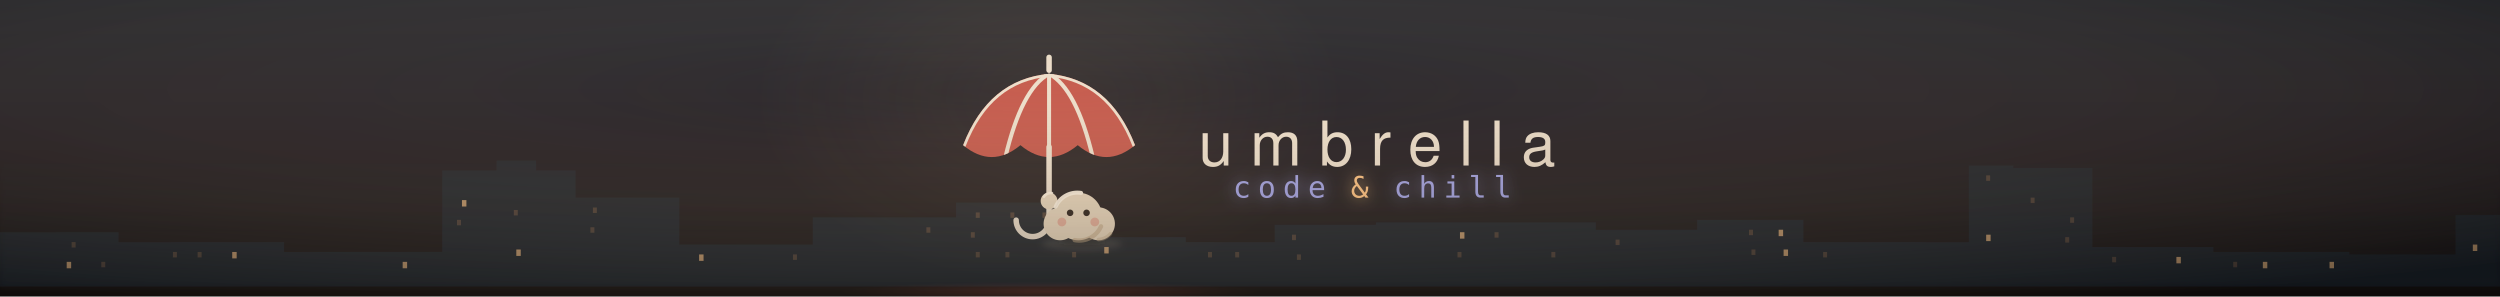
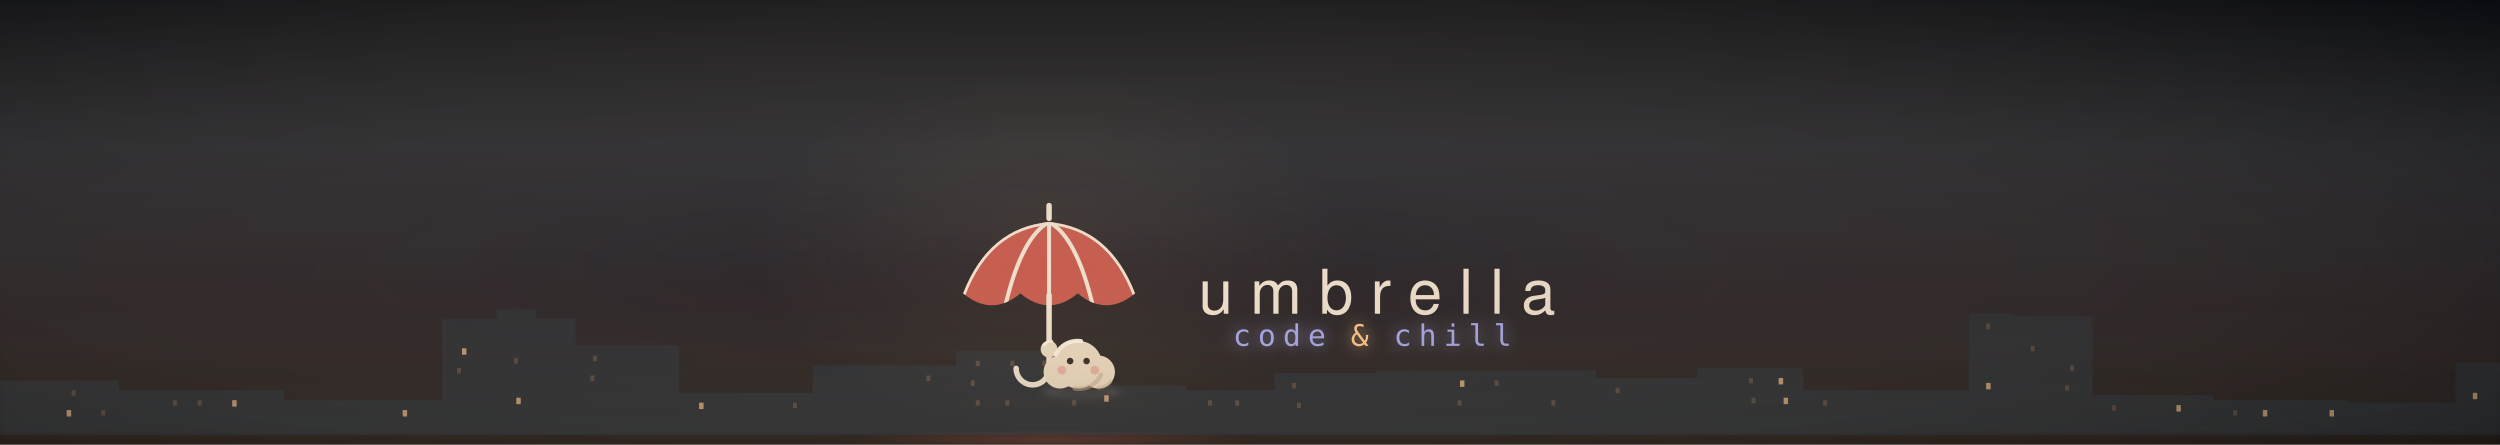
- <svg xmlns="http://www.w3.org/2000/svg" width="1012" height="120" viewBox="0 0 1012 120" role="img" aria-label="umbrella — code &amp; chill">
+ <svg xmlns="http://www.w3.org/2000/svg" width="1012" height="180" viewBox="0 -60 1012 180" role="img" aria-label="umbrella — code &amp; chill">
  <defs>
    <linearGradient id="bg" x1="0" y1="0" x2="0" y2="1">
-       <stop offset="0%" stop-color="#1b212b" />
-       <stop offset="46%" stop-color="#191720" />
+       <stop offset="0%" stop-color="#10141b" />
+       <stop offset="33%" stop-color="#1b212b" />
+       <stop offset="64%" stop-color="#191720" />
      <stop offset="100%" stop-color="#16110f" />
    </linearGradient>
    <linearGradient id="haze" x1="0" y1="0" x2="0" y2="1">
      <stop offset="0%" stop-color="#7896b4" stop-opacity="0" />
      <stop offset="100%" stop-color="#7896b4" stop-opacity="0.12" />
    </linearGradient>
    <linearGradient id="floorfade" x1="0" y1="0" x2="1" y2="0">
      <stop offset="0%" stop-color="#9dc4e0" stop-opacity="0" />
      <stop offset="28%" stop-color="#9dc4e0" stop-opacity="0.3" />
      <stop offset="72%" stop-color="#9dc4e0" stop-opacity="0.3" />
      <stop offset="100%" stop-color="#9dc4e0" stop-opacity="0" />
    </linearGradient>
    <linearGradient id="streak" x1="0" y1="0" x2="0" y2="1">
      <stop offset="0%" stop-color="#9dc4e0" stop-opacity="0" />
      <stop offset="100%" stop-color="#9dc4e0" stop-opacity="0.28" />
    </linearGradient>
    <radialGradient id="lamp">
      <stop offset="0%" stop-color="#ffc480" stop-opacity="0.09" />
      <stop offset="100%" stop-color="#ffc480" stop-opacity="0" />
    </radialGradient>
    <radialGradient id="puddle">
      <stop offset="0%" stop-color="#c2554a" stop-opacity="0.3" />
      <stop offset="100%" stop-color="#c2554a" stop-opacity="0" />
    </radialGradient>
-     <radialGradient id="vig" cx="42%" cy="30%" r="110%">
+     <radialGradient id="vig" cx="42%" cy="60%" r="110%">
      <stop offset="0%" stop-color="#ffd2a0" stop-opacity="0.07" />
      <stop offset="75%" stop-color="#000000" stop-opacity="0.4" />
      <stop offset="100%" stop-color="#000000" stop-opacity="0.4" />
    </radialGradient>
    <filter id="glow" x="-30%" y="-120%" width="160%" height="340%">
      <feGaussianBlur stdDeviation="3" />
    </filter>
    <filter id="soft" x="-20%" y="-80%" width="140%" height="260%">
      <feGaussianBlur stdDeviation="1.6" />
    </filter>
  </defs>
-   <rect width="1012" height="120" fill="url(#bg)" />
+   <rect y="-60" width="1012" height="180" fill="url(#bg)" />
  <path d="M-6 116 L-6 94 L48 94 L48 98 L115 98 L115 102 L179 102 L179 69 L201 69 L201 65 L217 65 L217 69 L233 69 L233 80 L275 80 L275 99 L329 99 L329 88 L387 88 L387 82 L441 82 L441 96 L480 96 L480 98 L516 98 L516 91 L557 91 L557 90 L621 90 L621 90 L646 90 L646 93 L687 93 L687 89 L730 89 L730 98 L797 98 L797 67 L815 67 L815 68 L830 68 L830 68 L847 68 L847 100 L896 100 L896 102 L951 102 L951 103 L994 103 L994 87 L1040 87 L1040 116 Z" fill="#1a2029" opacity="0.9" />
  <rect x="29" y="98" width="1.6" height="2.2" fill="#a9764d" opacity="0.34">
    <animate attributeName="opacity" values="0.34;0.34;0.10;0.34;0.34;0.14;0.34" keyTimes="0;0.42;0.45;0.48;0.71;0.73;1" dur="4.0s" begin="-0.0s" repeatCount="indefinite" />
  </rect>
  <rect x="27" y="106" width="1.8" height="2.6" fill="#ffc484" opacity="0.72">
    <animate attributeName="opacity" values="0.72;0.72;0.22;0.72;0.72;0.29;0.72" keyTimes="0;0.42;0.45;0.48;0.71;0.73;1" dur="5.7s" begin="-1.3s" repeatCount="indefinite" />
  </rect>
  <rect x="41" y="106" width="1.6" height="2.2" fill="#a9764d" opacity="0.34">
    <animate attributeName="opacity" values="0.34;0.34;0.10;0.34;0.34;0.14;0.34" keyTimes="0;0.42;0.45;0.48;0.71;0.73;1" dur="7.4s" begin="-2.6s" repeatCount="indefinite" />
  </rect>
  <rect x="70" y="102" width="1.6" height="2.2" fill="#a9764d" opacity="0.34">
    <animate attributeName="opacity" values="0.34;0.34;0.10;0.34;0.34;0.14;0.34" keyTimes="0;0.42;0.45;0.48;0.71;0.73;1" dur="9.1s" begin="-3.9s" repeatCount="indefinite" />
  </rect>
  <rect x="80" y="102" width="1.6" height="2.2" fill="#a9764d" opacity="0.34">
    <animate attributeName="opacity" values="0.34;0.34;0.10;0.34;0.34;0.14;0.34" keyTimes="0;0.42;0.45;0.48;0.71;0.73;1" dur="10.8s" begin="-1.2s" repeatCount="indefinite" />
  </rect>
  <rect x="94" y="102" width="1.8" height="2.6" fill="#ffc484" opacity="0.72">
    <animate attributeName="opacity" values="0.72;0.72;0.22;0.72;0.72;0.29;0.72" keyTimes="0;0.42;0.45;0.48;0.71;0.73;1" dur="5.5s" begin="-2.5s" repeatCount="indefinite" />
  </rect>
  <rect x="163" y="106" width="1.8" height="2.6" fill="#ffc484" opacity="0.72">
    <animate attributeName="opacity" values="0.72;0.72;0.22;0.72;0.72;0.29;0.72" keyTimes="0;0.42;0.45;0.48;0.71;0.73;1" dur="7.2s" begin="-3.8s" repeatCount="indefinite" />
  </rect>
  <rect x="187" y="81" width="1.8" height="2.6" fill="#ffc484" opacity="0.72">
    <animate attributeName="opacity" values="0.72;0.72;0.22;0.72;0.72;0.29;0.72" keyTimes="0;0.42;0.45;0.48;0.71;0.73;1" dur="8.9s" begin="-1.1s" repeatCount="indefinite" />
  </rect>
  <rect x="185" y="89" width="1.6" height="2.2" fill="#a9764d" opacity="0.34">
    <animate attributeName="opacity" values="0.34;0.34;0.10;0.34;0.34;0.14;0.34" keyTimes="0;0.42;0.45;0.48;0.71;0.73;1" dur="10.6s" begin="-2.4s" repeatCount="indefinite" />
  </rect>
  <rect x="208" y="85" width="1.6" height="2.2" fill="#a9764d" opacity="0.34">
    <animate attributeName="opacity" values="0.34;0.34;0.10;0.34;0.34;0.14;0.34" keyTimes="0;0.42;0.45;0.48;0.71;0.73;1" dur="5.3s" begin="-3.7s" repeatCount="indefinite" />
  </rect>
  <rect x="209" y="101" width="1.8" height="2.6" fill="#ffc484" opacity="0.72">
    <animate attributeName="opacity" values="0.72;0.72;0.22;0.72;0.72;0.29;0.72" keyTimes="0;0.42;0.45;0.48;0.71;0.73;1" dur="7.0s" begin="-1.0s" repeatCount="indefinite" />
  </rect>
  <rect x="240" y="84" width="1.6" height="2.2" fill="#a9764d" opacity="0.34">
    <animate attributeName="opacity" values="0.34;0.34;0.10;0.34;0.34;0.14;0.34" keyTimes="0;0.42;0.45;0.48;0.71;0.73;1" dur="8.7s" begin="-2.3s" repeatCount="indefinite" />
  </rect>
  <rect x="239" y="92" width="1.6" height="2.2" fill="#a9764d" opacity="0.34">
    <animate attributeName="opacity" values="0.34;0.34;0.10;0.34;0.34;0.14;0.34" keyTimes="0;0.42;0.45;0.48;0.71;0.73;1" dur="10.4s" begin="-3.6s" repeatCount="indefinite" />
  </rect>
  <rect x="283" y="103" width="1.8" height="2.6" fill="#ffc484" opacity="0.72">
    <animate attributeName="opacity" values="0.72;0.72;0.22;0.72;0.72;0.29;0.72" keyTimes="0;0.42;0.45;0.48;0.71;0.73;1" dur="5.1s" begin="-0.9s" repeatCount="indefinite" />
  </rect>
  <rect x="321" y="103" width="1.6" height="2.2" fill="#a9764d" opacity="0.34">
    <animate attributeName="opacity" values="0.34;0.34;0.10;0.34;0.34;0.14;0.34" keyTimes="0;0.42;0.45;0.48;0.71;0.73;1" dur="6.8s" begin="-2.2s" repeatCount="indefinite" />
  </rect>
  <rect x="375" y="92" width="1.6" height="2.2" fill="#a9764d" opacity="0.34">
    <animate attributeName="opacity" values="0.34;0.34;0.10;0.34;0.34;0.14;0.34" keyTimes="0;0.42;0.45;0.48;0.71;0.73;1" dur="8.5s" begin="-3.5s" repeatCount="indefinite" />
  </rect>
  <rect x="395" y="86" width="1.6" height="2.2" fill="#a9764d" opacity="0.34">
    <animate attributeName="opacity" values="0.34;0.34;0.10;0.34;0.34;0.14;0.34" keyTimes="0;0.42;0.45;0.48;0.71;0.73;1" dur="10.2s" begin="-0.8s" repeatCount="indefinite" />
  </rect>
  <rect x="393" y="94" width="1.6" height="2.2" fill="#a9764d" opacity="0.34">
    <animate attributeName="opacity" values="0.34;0.34;0.10;0.34;0.34;0.14;0.34" keyTimes="0;0.42;0.45;0.48;0.71;0.73;1" dur="4.9s" begin="-2.1s" repeatCount="indefinite" />
  </rect>
  <rect x="395" y="102" width="1.6" height="2.2" fill="#a9764d" opacity="0.34">
    <animate attributeName="opacity" values="0.34;0.34;0.10;0.34;0.34;0.14;0.34" keyTimes="0;0.42;0.45;0.48;0.71;0.73;1" dur="6.6s" begin="-3.4s" repeatCount="indefinite" />
  </rect>
  <rect x="409" y="86" width="1.6" height="2.2" fill="#a9764d" opacity="0.34">
    <animate attributeName="opacity" values="0.34;0.34;0.10;0.34;0.34;0.14;0.34" keyTimes="0;0.42;0.45;0.48;0.71;0.73;1" dur="8.3s" begin="-0.7s" repeatCount="indefinite" />
  </rect>
  <rect x="407" y="102" width="1.6" height="2.2" fill="#a9764d" opacity="0.34">
    <animate attributeName="opacity" values="0.34;0.34;0.10;0.34;0.34;0.14;0.34" keyTimes="0;0.42;0.45;0.48;0.71;0.73;1" dur="10.0s" begin="-2.0s" repeatCount="indefinite" />
  </rect>
  <rect x="422" y="86" width="1.6" height="2.2" fill="#a9764d" opacity="0.34">
    <animate attributeName="opacity" values="0.34;0.34;0.10;0.34;0.34;0.14;0.34" keyTimes="0;0.42;0.45;0.48;0.71;0.73;1" dur="4.7s" begin="-3.3s" repeatCount="indefinite" />
  </rect>
  <rect x="434" y="102" width="1.6" height="2.2" fill="#a9764d" opacity="0.34">
    <animate attributeName="opacity" values="0.34;0.34;0.10;0.34;0.34;0.14;0.34" keyTimes="0;0.42;0.45;0.48;0.71;0.73;1" dur="6.4s" begin="-0.6s" repeatCount="indefinite" />
  </rect>
  <rect x="447" y="100" width="1.8" height="2.6" fill="#ffc484" opacity="0.72">
    <animate attributeName="opacity" values="0.72;0.72;0.22;0.72;0.72;0.29;0.72" keyTimes="0;0.42;0.45;0.48;0.71;0.73;1" dur="8.1s" begin="-1.9s" repeatCount="indefinite" />
  </rect>
  <rect x="489" y="102" width="1.6" height="2.2" fill="#a9764d" opacity="0.34">
    <animate attributeName="opacity" values="0.34;0.34;0.10;0.34;0.34;0.14;0.34" keyTimes="0;0.42;0.45;0.48;0.71;0.73;1" dur="9.8s" begin="-3.2s" repeatCount="indefinite" />
  </rect>
  <rect x="500" y="102" width="1.6" height="2.2" fill="#a9764d" opacity="0.34">
    <animate attributeName="opacity" values="0.34;0.34;0.10;0.34;0.34;0.14;0.34" keyTimes="0;0.42;0.45;0.48;0.71;0.73;1" dur="4.5s" begin="-0.5s" repeatCount="indefinite" />
  </rect>
  <rect x="523" y="95" width="1.6" height="2.2" fill="#a9764d" opacity="0.34">
    <animate attributeName="opacity" values="0.34;0.34;0.10;0.34;0.34;0.14;0.34" keyTimes="0;0.42;0.45;0.48;0.71;0.73;1" dur="6.2s" begin="-1.8s" repeatCount="indefinite" />
  </rect>
  <rect x="525" y="103" width="1.6" height="2.2" fill="#a9764d" opacity="0.34">
    <animate attributeName="opacity" values="0.34;0.34;0.10;0.34;0.34;0.14;0.34" keyTimes="0;0.42;0.45;0.48;0.71;0.73;1" dur="7.9s" begin="-3.1s" repeatCount="indefinite" />
  </rect>
  <rect x="591" y="94" width="1.8" height="2.6" fill="#ffc484" opacity="0.72">
    <animate attributeName="opacity" values="0.72;0.72;0.22;0.72;0.72;0.29;0.72" keyTimes="0;0.42;0.45;0.48;0.71;0.73;1" dur="9.6s" begin="-0.4s" repeatCount="indefinite" />
  </rect>
  <rect x="590" y="102" width="1.6" height="2.2" fill="#a9764d" opacity="0.34">
    <animate attributeName="opacity" values="0.34;0.34;0.10;0.34;0.34;0.14;0.34" keyTimes="0;0.42;0.45;0.48;0.71;0.73;1" dur="4.3s" begin="-1.7s" repeatCount="indefinite" />
  </rect>
  <rect x="605" y="94" width="1.6" height="2.2" fill="#a9764d" opacity="0.34">
    <animate attributeName="opacity" values="0.34;0.34;0.10;0.34;0.34;0.14;0.34" keyTimes="0;0.42;0.45;0.48;0.71;0.73;1" dur="6.0s" begin="-3.0s" repeatCount="indefinite" />
  </rect>
  <rect x="628" y="102" width="1.6" height="2.2" fill="#a9764d" opacity="0.34">
    <animate attributeName="opacity" values="0.34;0.34;0.10;0.34;0.34;0.14;0.34" keyTimes="0;0.42;0.45;0.48;0.71;0.73;1" dur="7.7s" begin="-0.3s" repeatCount="indefinite" />
  </rect>
  <rect x="654" y="97" width="1.6" height="2.2" fill="#a9764d" opacity="0.34">
    <animate attributeName="opacity" values="0.34;0.34;0.10;0.34;0.34;0.14;0.34" keyTimes="0;0.42;0.45;0.48;0.71;0.73;1" dur="9.4s" begin="-1.6s" repeatCount="indefinite" />
  </rect>
  <rect x="708" y="93" width="1.6" height="2.2" fill="#a9764d" opacity="0.34">
    <animate attributeName="opacity" values="0.34;0.34;0.10;0.34;0.34;0.14;0.34" keyTimes="0;0.42;0.45;0.48;0.71;0.73;1" dur="4.1s" begin="-2.9s" repeatCount="indefinite" />
  </rect>
  <rect x="709" y="101" width="1.6" height="2.2" fill="#a9764d" opacity="0.34">
    <animate attributeName="opacity" values="0.34;0.34;0.10;0.34;0.34;0.14;0.34" keyTimes="0;0.42;0.45;0.48;0.71;0.73;1" dur="5.8s" begin="-0.2s" repeatCount="indefinite" />
  </rect>
  <rect x="720" y="93" width="1.8" height="2.6" fill="#ffc484" opacity="0.72">
    <animate attributeName="opacity" values="0.72;0.72;0.22;0.72;0.72;0.29;0.72" keyTimes="0;0.42;0.45;0.48;0.71;0.73;1" dur="7.5s" begin="-1.5s" repeatCount="indefinite" />
  </rect>
  <rect x="722" y="101" width="1.8" height="2.6" fill="#ffc484" opacity="0.72">
    <animate attributeName="opacity" values="0.72;0.72;0.22;0.72;0.72;0.29;0.72" keyTimes="0;0.42;0.45;0.48;0.71;0.73;1" dur="9.2s" begin="-2.8s" repeatCount="indefinite" />
  </rect>
  <rect x="738" y="102" width="1.6" height="2.2" fill="#a9764d" opacity="0.34">
    <animate attributeName="opacity" values="0.34;0.34;0.10;0.34;0.34;0.14;0.34" keyTimes="0;0.42;0.45;0.48;0.71;0.73;1" dur="10.9s" begin="-0.1s" repeatCount="indefinite" />
  </rect>
  <rect x="804" y="71" width="1.6" height="2.2" fill="#a9764d" opacity="0.34">
    <animate attributeName="opacity" values="0.34;0.34;0.10;0.34;0.34;0.14;0.34" keyTimes="0;0.42;0.45;0.48;0.71;0.73;1" dur="5.6s" begin="-1.4s" repeatCount="indefinite" />
  </rect>
  <rect x="804" y="95" width="1.8" height="2.6" fill="#ffc484" opacity="0.72">
    <animate attributeName="opacity" values="0.72;0.72;0.22;0.72;0.72;0.29;0.72" keyTimes="0;0.42;0.45;0.48;0.71;0.73;1" dur="7.3s" begin="-2.7s" repeatCount="indefinite" />
  </rect>
  <rect x="822" y="80" width="1.6" height="2.2" fill="#a9764d" opacity="0.34">
    <animate attributeName="opacity" values="0.34;0.34;0.10;0.34;0.34;0.14;0.34" keyTimes="0;0.42;0.45;0.48;0.71;0.73;1" dur="9.0s" begin="-0.0s" repeatCount="indefinite" />
  </rect>
  <rect x="838" y="88" width="1.6" height="2.2" fill="#a9764d" opacity="0.34">
    <animate attributeName="opacity" values="0.34;0.34;0.10;0.34;0.34;0.14;0.34" keyTimes="0;0.42;0.45;0.48;0.71;0.73;1" dur="10.7s" begin="-1.3s" repeatCount="indefinite" />
  </rect>
  <rect x="836" y="96" width="1.6" height="2.2" fill="#a9764d" opacity="0.34">
    <animate attributeName="opacity" values="0.34;0.34;0.10;0.34;0.34;0.14;0.34" keyTimes="0;0.42;0.45;0.48;0.71;0.73;1" dur="5.4s" begin="-2.6s" repeatCount="indefinite" />
  </rect>
  <rect x="855" y="104" width="1.6" height="2.2" fill="#a9764d" opacity="0.34">
    <animate attributeName="opacity" values="0.34;0.34;0.10;0.34;0.34;0.14;0.34" keyTimes="0;0.42;0.45;0.48;0.71;0.73;1" dur="7.1s" begin="-3.9s" repeatCount="indefinite" />
  </rect>
  <rect x="881" y="104" width="1.8" height="2.6" fill="#ffc484" opacity="0.72">
    <animate attributeName="opacity" values="0.72;0.72;0.22;0.72;0.72;0.29;0.72" keyTimes="0;0.42;0.45;0.48;0.71;0.73;1" dur="8.8s" begin="-1.2s" repeatCount="indefinite" />
  </rect>
  <rect x="904" y="106" width="1.6" height="2.2" fill="#a9764d" opacity="0.34">
    <animate attributeName="opacity" values="0.34;0.34;0.10;0.34;0.34;0.14;0.34" keyTimes="0;0.42;0.45;0.48;0.71;0.73;1" dur="10.5s" begin="-2.5s" repeatCount="indefinite" />
  </rect>
  <rect x="916" y="106" width="1.8" height="2.6" fill="#ffc484" opacity="0.72">
    <animate attributeName="opacity" values="0.72;0.72;0.22;0.72;0.72;0.29;0.72" keyTimes="0;0.42;0.45;0.48;0.71;0.73;1" dur="5.2s" begin="-3.8s" repeatCount="indefinite" />
  </rect>
  <rect x="943" y="106" width="1.8" height="2.6" fill="#ffc484" opacity="0.72">
    <animate attributeName="opacity" values="0.72;0.72;0.22;0.72;0.72;0.29;0.72" keyTimes="0;0.42;0.45;0.48;0.71;0.73;1" dur="6.9s" begin="-1.1s" repeatCount="indefinite" />
  </rect>
  <rect x="1001" y="99" width="1.8" height="2.6" fill="#ffc484" opacity="0.72">
    <animate attributeName="opacity" values="0.72;0.72;0.22;0.72;0.72;0.29;0.72" keyTimes="0;0.42;0.45;0.48;0.71;0.73;1" dur="8.6s" begin="-2.4s" repeatCount="indefinite" />
  </rect>
  <rect x="0" y="62" width="1012" height="54" fill="url(#haze)" filter="url(#soft)" opacity="0.42" />
  <ellipse cx="424.7" cy="40" rx="120" ry="75" fill="url(#lamp)" />
  <line x1="0" y1="115.5" x2="1012" y2="115.5" stroke="url(#floorfade)" stroke-width="1" />
  <g opacity="0">
    <rect x="312" y="0" width="1" height="10" fill="url(#streak)" />
-     <animateTransform attributeName="transform" type="translate" values="0,-30; 0,150" dur="3.54s" begin="-3.54s" repeatCount="indefinite" />
+     <animateTransform attributeName="transform" type="translate" values="0,-90; 0,150" dur="3.54s" begin="-3.54s" repeatCount="indefinite" />
    <animate attributeName="opacity" values="0;1;1;0" keyTimes="0;0.2;0.8;1" dur="3.54s" begin="-3.54s" repeatCount="indefinite" />
  </g>
  <g opacity="0">
    <rect x="333" y="0" width="1" height="15" fill="url(#streak)" />
-     <animateTransform attributeName="transform" type="translate" values="0,-30; 0,150" dur="3.35s" begin="-2.47s" repeatCount="indefinite" />
+     <animateTransform attributeName="transform" type="translate" values="0,-90; 0,150" dur="3.35s" begin="-2.47s" repeatCount="indefinite" />
    <animate attributeName="opacity" values="0;1;1;0" keyTimes="0;0.2;0.8;1" dur="3.35s" begin="-2.47s" repeatCount="indefinite" />
  </g>
  <g opacity="0">
    <rect x="694" y="0" width="1" height="16" fill="url(#streak)" />
-     <animateTransform attributeName="transform" type="translate" values="0,-30; 0,150" dur="2.77s" begin="-1.58s" repeatCount="indefinite" />
+     <animateTransform attributeName="transform" type="translate" values="0,-90; 0,150" dur="2.77s" begin="-1.58s" repeatCount="indefinite" />
    <animate attributeName="opacity" values="0;1;1;0" keyTimes="0;0.2;0.8;1" dur="2.77s" begin="-1.58s" repeatCount="indefinite" />
  </g>
  <g opacity="0">
    <rect x="785" y="0" width="1" height="18" fill="url(#streak)" />
-     <animateTransform attributeName="transform" type="translate" values="0,-30; 0,150" dur="3.05s" begin="-5.8s" repeatCount="indefinite" />
+     <animateTransform attributeName="transform" type="translate" values="0,-90; 0,150" dur="3.05s" begin="-5.8s" repeatCount="indefinite" />
    <animate attributeName="opacity" values="0;1;1;0" keyTimes="0;0.2;0.8;1" dur="3.05s" begin="-5.8s" repeatCount="indefinite" />
  </g>
  <g opacity="0">
    <rect x="919" y="0" width="1" height="17" fill="url(#streak)" />
-     <animateTransform attributeName="transform" type="translate" values="0,-30; 0,150" dur="2.82s" begin="-0.08s" repeatCount="indefinite" />
+     <animateTransform attributeName="transform" type="translate" values="0,-90; 0,150" dur="2.82s" begin="-0.08s" repeatCount="indefinite" />
    <animate attributeName="opacity" values="0;1;1;0" keyTimes="0;0.2;0.8;1" dur="2.82s" begin="-0.08s" repeatCount="indefinite" />
  </g>
  <g opacity="0">
    <rect x="862" y="0" width="1" height="14" fill="url(#streak)" />
-     <animateTransform attributeName="transform" type="translate" values="0,-30; 0,150" dur="3.88s" begin="-4.82s" repeatCount="indefinite" />
+     <animateTransform attributeName="transform" type="translate" values="0,-90; 0,150" dur="3.88s" begin="-4.82s" repeatCount="indefinite" />
    <animate attributeName="opacity" values="0;1;1;0" keyTimes="0;0.2;0.8;1" dur="3.88s" begin="-4.82s" repeatCount="indefinite" />
  </g>
  <g opacity="0">
    <rect x="89" y="0" width="1" height="17" fill="url(#streak)" />
-     <animateTransform attributeName="transform" type="translate" values="0,-30; 0,150" dur="2.46s" begin="-4.17s" repeatCount="indefinite" />
+     <animateTransform attributeName="transform" type="translate" values="0,-90; 0,150" dur="2.46s" begin="-4.17s" repeatCount="indefinite" />
    <animate attributeName="opacity" values="0;1;1;0" keyTimes="0;0.2;0.8;1" dur="2.46s" begin="-4.17s" repeatCount="indefinite" />
  </g>
  <g opacity="0">
    <rect x="146" y="0" width="1" height="16" fill="url(#streak)" />
-     <animateTransform attributeName="transform" type="translate" values="0,-30; 0,150" dur="2.5s" begin="-2.91s" repeatCount="indefinite" />
+     <animateTransform attributeName="transform" type="translate" values="0,-90; 0,150" dur="2.5s" begin="-2.91s" repeatCount="indefinite" />
    <animate attributeName="opacity" values="0;1;1;0" keyTimes="0;0.2;0.8;1" dur="2.5s" begin="-2.91s" repeatCount="indefinite" />
  </g>
  <g opacity="0">
    <rect x="435" y="0" width="1" height="18" fill="url(#streak)" />
-     <animateTransform attributeName="transform" type="translate" values="0,-30; 0,150" dur="3.41s" begin="-3.14s" repeatCount="indefinite" />
+     <animateTransform attributeName="transform" type="translate" values="0,-90; 0,150" dur="3.41s" begin="-3.14s" repeatCount="indefinite" />
    <animate attributeName="opacity" values="0;1;1;0" keyTimes="0;0.2;0.8;1" dur="3.41s" begin="-3.14s" repeatCount="indefinite" />
  </g>
  <g opacity="0">
    <rect x="187" y="0" width="1" height="15" fill="url(#streak)" />
-     <animateTransform attributeName="transform" type="translate" values="0,-30; 0,150" dur="3.63s" begin="-0.99s" repeatCount="indefinite" />
+     <animateTransform attributeName="transform" type="translate" values="0,-90; 0,150" dur="3.63s" begin="-0.99s" repeatCount="indefinite" />
    <animate attributeName="opacity" values="0;1;1;0" keyTimes="0;0.2;0.8;1" dur="3.63s" begin="-0.99s" repeatCount="indefinite" />
  </g>
  <g opacity="0">
    <rect x="387" y="0" width="1" height="16" fill="url(#streak)" />
-     <animateTransform attributeName="transform" type="translate" values="0,-30; 0,150" dur="2.8s" begin="-4.45s" repeatCount="indefinite" />
+     <animateTransform attributeName="transform" type="translate" values="0,-90; 0,150" dur="2.8s" begin="-4.45s" repeatCount="indefinite" />
    <animate attributeName="opacity" values="0;1;1;0" keyTimes="0;0.2;0.8;1" dur="2.8s" begin="-4.45s" repeatCount="indefinite" />
  </g>
  <g opacity="0">
    <rect x="928" y="0" width="1" height="12" fill="url(#streak)" />
-     <animateTransform attributeName="transform" type="translate" values="0,-30; 0,150" dur="3.54s" begin="-5.05s" repeatCount="indefinite" />
+     <animateTransform attributeName="transform" type="translate" values="0,-90; 0,150" dur="3.54s" begin="-5.05s" repeatCount="indefinite" />
    <animate attributeName="opacity" values="0;1;1;0" keyTimes="0;0.2;0.8;1" dur="3.54s" begin="-5.05s" repeatCount="indefinite" />
  </g>
  <g opacity="0">
    <rect x="118" y="0" width="1" height="10" fill="url(#streak)" />
-     <animateTransform attributeName="transform" type="translate" values="0,-30; 0,150" dur="3.76s" begin="-3.78s" repeatCount="indefinite" />
+     <animateTransform attributeName="transform" type="translate" values="0,-90; 0,150" dur="3.76s" begin="-3.78s" repeatCount="indefinite" />
    <animate attributeName="opacity" values="0;1;1;0" keyTimes="0;0.2;0.8;1" dur="3.76s" begin="-3.78s" repeatCount="indefinite" />
  </g>
  <g opacity="0">
    <rect x="869" y="0" width="1" height="13" fill="url(#streak)" />
-     <animateTransform attributeName="transform" type="translate" values="0,-30; 0,150" dur="3.33s" begin="-4.63s" repeatCount="indefinite" />
+     <animateTransform attributeName="transform" type="translate" values="0,-90; 0,150" dur="3.33s" begin="-4.63s" repeatCount="indefinite" />
    <animate attributeName="opacity" values="0;1;1;0" keyTimes="0;0.2;0.8;1" dur="3.33s" begin="-4.63s" repeatCount="indefinite" />
  </g>
  <g opacity="0">
    <text x="399" y="0" font-family="ui-monospace, SFMono-Regular, Menlo, monospace" font-size="13" fill="#6289ab">1</text>
    <animateTransform attributeName="transform" type="translate" values="0,-26; 0,45.7; -26.0,89.7" keyTimes="0;0.52;1" dur="3.45s" begin="-6.44s" repeatCount="indefinite" />
    <animate attributeName="opacity" values="0;1;1;0" keyTimes="0;0.14;0.86;1" dur="3.45s" begin="-6.44s" repeatCount="indefinite" />
  </g>
  <g opacity="0">
    <text x="412" y="0" font-family="ui-monospace, SFMono-Regular, Menlo, monospace" font-size="13" fill="#b3d6ec">1</text>
    <animateTransform attributeName="transform" type="translate" values="0,-26; 0,33.3; -26.0,77.3" keyTimes="0;0.52;1" dur="4.11s" begin="-3.72s" repeatCount="indefinite" />
    <animate attributeName="opacity" values="0;1;1;0" keyTimes="0;0.14;0.86;1" dur="4.11s" begin="-3.72s" repeatCount="indefinite" />
  </g>
  <g opacity="0">
    <text x="426" y="0" font-family="ui-monospace, SFMono-Regular, Menlo, monospace" font-size="13" fill="#6289ab">1</text>
    <animateTransform attributeName="transform" type="translate" values="0,-26; 0,26.8; 26.0,70.8" keyTimes="0;0.52;1" dur="3.61s" begin="-1.09s" repeatCount="indefinite" />
    <animate attributeName="opacity" values="0;1;1;0" keyTimes="0;0.14;0.86;1" dur="3.61s" begin="-1.09s" repeatCount="indefinite" />
  </g>
  <g opacity="0">
    <text x="438" y="0" font-family="ui-monospace, SFMono-Regular, Menlo, monospace" font-size="13" fill="#6289ab">1</text>
    <animateTransform attributeName="transform" type="translate" values="0,-26; 0,33.6; 26.0,77.6" keyTimes="0;0.52;1" dur="4.89s" begin="-7.29s" repeatCount="indefinite" />
    <animate attributeName="opacity" values="0;1;1;0" keyTimes="0;0.14;0.86;1" dur="4.89s" begin="-7.29s" repeatCount="indefinite" />
  </g>
  <g opacity="0">
    <text x="276" y="0" font-family="ui-monospace, SFMono-Regular, Menlo, monospace" font-size="9" fill="#3f627f">0</text>
    <animateTransform attributeName="transform" type="translate" values="0,-26; 0,140" dur="9.21s" begin="-7.75s" repeatCount="indefinite" />
    <animate attributeName="opacity" values="0;1;1;0" keyTimes="0;0.14;0.86;1" dur="9.21s" begin="-7.75s" repeatCount="indefinite" />
  </g>
  <g opacity="0">
    <text x="674" y="0" font-family="ui-monospace, SFMono-Regular, Menlo, monospace" font-size="13" fill="#6289ab">0</text>
    <animateTransform attributeName="transform" type="translate" values="0,-26; 0,140" dur="4.85s" begin="-3.32s" repeatCount="indefinite" />
    <animate attributeName="opacity" values="0;1;1;0" keyTimes="0;0.14;0.86;1" dur="4.85s" begin="-3.32s" repeatCount="indefinite" />
  </g>
  <ellipse cx="675" cy="115" rx="2" ry="0.8" fill="none" stroke="#b3d6ec" stroke-width="1" opacity="0">
    <animate attributeName="opacity" values="0;0;0.85;0" keyTimes="0;0.8;0.83;1" dur="4.85s" begin="-3.32s" repeatCount="indefinite" />
    <animate attributeName="rx" values="2;2;3.5;13" keyTimes="0;0.8;0.83;1" dur="4.85s" begin="-3.32s" repeatCount="indefinite" />
    <animate attributeName="ry" values="0.8;0.8;1.4;5" keyTimes="0;0.8;0.83;1" dur="4.85s" begin="-3.32s" repeatCount="indefinite" />
  </ellipse>
  <g opacity="0">
    <text x="977" y="0" font-family="ui-monospace, SFMono-Regular, Menlo, monospace" font-size="9" fill="#3f627f">1</text>
    <animateTransform attributeName="transform" type="translate" values="0,-26; 0,140" dur="6.49s" begin="-6.88s" repeatCount="indefinite" />
    <animate attributeName="opacity" values="0;1;1;0" keyTimes="0;0.14;0.86;1" dur="6.49s" begin="-6.88s" repeatCount="indefinite" />
  </g>
  <g opacity="0">
    <text x="579" y="0" font-family="ui-monospace, SFMono-Regular, Menlo, monospace" font-size="13" fill="#6289ab">1</text>
    <animateTransform attributeName="transform" type="translate" values="0,-26; 0,140" dur="4.34s" begin="-0.55s" repeatCount="indefinite" />
    <animate attributeName="opacity" values="0;1;1;0" keyTimes="0;0.14;0.86;1" dur="4.34s" begin="-0.55s" repeatCount="indefinite" />
  </g>
  <ellipse cx="580" cy="115" rx="2" ry="0.8" fill="none" stroke="#b3d6ec" stroke-width="1" opacity="0">
    <animate attributeName="opacity" values="0;0;0.85;0" keyTimes="0;0.8;0.83;1" dur="4.34s" begin="-0.55s" repeatCount="indefinite" />
    <animate attributeName="rx" values="2;2;3.5;13" keyTimes="0;0.8;0.83;1" dur="4.34s" begin="-0.55s" repeatCount="indefinite" />
    <animate attributeName="ry" values="0.8;0.8;1.4;5" keyTimes="0;0.8;0.83;1" dur="4.34s" begin="-0.55s" repeatCount="indefinite" />
  </ellipse>
  <g opacity="0">
    <text x="303" y="0" font-family="ui-monospace, SFMono-Regular, Menlo, monospace" font-size="9" fill="#3f627f">1</text>
    <animateTransform attributeName="transform" type="translate" values="0,-26; 0,140" dur="7.33s" begin="-6.1s" repeatCount="indefinite" />
    <animate attributeName="opacity" values="0;1;1;0" keyTimes="0;0.14;0.86;1" dur="7.33s" begin="-6.1s" repeatCount="indefinite" />
  </g>
  <g opacity="0">
    <text x="710" y="0" font-family="ui-monospace, SFMono-Regular, Menlo, monospace" font-size="13" fill="#6289ab">1</text>
    <animateTransform attributeName="transform" type="translate" values="0,-26; 0,140" dur="4.28s" begin="-1.43s" repeatCount="indefinite" />
    <animate attributeName="opacity" values="0;1;1;0" keyTimes="0;0.14;0.86;1" dur="4.28s" begin="-1.43s" repeatCount="indefinite" />
  </g>
  <ellipse cx="711" cy="115" rx="2" ry="0.8" fill="none" stroke="#b3d6ec" stroke-width="1" opacity="0">
    <animate attributeName="opacity" values="0;0;0.85;0" keyTimes="0;0.8;0.83;1" dur="4.28s" begin="-1.43s" repeatCount="indefinite" />
    <animate attributeName="rx" values="2;2;3.5;13" keyTimes="0;0.8;0.83;1" dur="4.28s" begin="-1.43s" repeatCount="indefinite" />
    <animate attributeName="ry" values="0.8;0.8;1.4;5" keyTimes="0;0.8;0.83;1" dur="4.28s" begin="-1.43s" repeatCount="indefinite" />
  </ellipse>
  <g opacity="0">
    <text x="43" y="0" font-family="ui-monospace, SFMono-Regular, Menlo, monospace" font-size="9" fill="#3f627f">0</text>
    <animateTransform attributeName="transform" type="translate" values="0,-26; 0,140" dur="7.76s" begin="-4.5s" repeatCount="indefinite" />
    <animate attributeName="opacity" values="0;1;1;0" keyTimes="0;0.14;0.86;1" dur="7.76s" begin="-4.5s" repeatCount="indefinite" />
  </g>
  <g opacity="0">
    <text x="88" y="0" font-family="ui-monospace, SFMono-Regular, Menlo, monospace" font-size="13" fill="#b3d6ec">0</text>
    <animateTransform attributeName="transform" type="translate" values="0,-26; 0,140" dur="3.57s" begin="-2.51s" repeatCount="indefinite" />
    <animate attributeName="opacity" values="0;1;1;0" keyTimes="0;0.14;0.86;1" dur="3.57s" begin="-2.51s" repeatCount="indefinite" />
  </g>
  <ellipse cx="89" cy="115" rx="2" ry="0.8" fill="none" stroke="#b3d6ec" stroke-width="1" opacity="0">
    <animate attributeName="opacity" values="0;0;0.85;0" keyTimes="0;0.8;0.83;1" dur="3.57s" begin="-2.51s" repeatCount="indefinite" />
    <animate attributeName="rx" values="2;2;3.5;13" keyTimes="0;0.8;0.83;1" dur="3.57s" begin="-2.51s" repeatCount="indefinite" />
    <animate attributeName="ry" values="0.8;0.8;1.4;5" keyTimes="0;0.8;0.83;1" dur="3.57s" begin="-2.51s" repeatCount="indefinite" />
  </ellipse>
  <g opacity="0">
    <text x="658" y="0" font-family="ui-monospace, SFMono-Regular, Menlo, monospace" font-size="9" fill="#3f627f">0</text>
    <animateTransform attributeName="transform" type="translate" values="0,-26; 0,140" dur="8.12s" begin="-1.95s" repeatCount="indefinite" />
    <animate attributeName="opacity" values="0;1;1;0" keyTimes="0;0.14;0.86;1" dur="8.12s" begin="-1.95s" repeatCount="indefinite" />
  </g>
  <g opacity="0">
    <text x="299" y="0" font-family="ui-monospace, SFMono-Regular, Menlo, monospace" font-size="13" fill="#6289ab">1</text>
    <animateTransform attributeName="transform" type="translate" values="0,-26; 0,140" dur="4.33s" begin="-4.2s" repeatCount="indefinite" />
    <animate attributeName="opacity" values="0;1;1;0" keyTimes="0;0.14;0.86;1" dur="4.33s" begin="-4.2s" repeatCount="indefinite" />
  </g>
  <ellipse cx="300" cy="115" rx="2" ry="0.8" fill="none" stroke="#b3d6ec" stroke-width="1" opacity="0">
    <animate attributeName="opacity" values="0;0;0.85;0" keyTimes="0;0.8;0.83;1" dur="4.33s" begin="-4.2s" repeatCount="indefinite" />
    <animate attributeName="rx" values="2;2;3.5;13" keyTimes="0;0.8;0.83;1" dur="4.33s" begin="-4.2s" repeatCount="indefinite" />
    <animate attributeName="ry" values="0.8;0.8;1.4;5" keyTimes="0;0.8;0.83;1" dur="4.33s" begin="-4.2s" repeatCount="indefinite" />
  </ellipse>
  <g opacity="0">
    <text x="809.6" y="0" font-family="ui-monospace, SFMono-Regular, Menlo, monospace" font-size="9" fill="#3f627f">1</text>
    <animateTransform attributeName="transform" type="translate" values="0,-26; 0,140" dur="8.36s" begin="-0.65s" repeatCount="indefinite" />
    <animate attributeName="opacity" values="0;1;1;0" keyTimes="0;0.14;0.86;1" dur="8.36s" begin="-0.65s" repeatCount="indefinite" />
  </g>
  <g opacity="0">
    <text x="954" y="0" font-family="ui-monospace, SFMono-Regular, Menlo, monospace" font-size="13" fill="#6289ab">1</text>
    <animateTransform attributeName="transform" type="translate" values="0,-26; 0,140" dur="3.58s" begin="-2.09s" repeatCount="indefinite" />
    <animate attributeName="opacity" values="0;1;1;0" keyTimes="0;0.14;0.86;1" dur="3.58s" begin="-2.09s" repeatCount="indefinite" />
  </g>
  <ellipse cx="955" cy="115" rx="2" ry="0.8" fill="none" stroke="#b3d6ec" stroke-width="1" opacity="0">
    <animate attributeName="opacity" values="0;0;0.85;0" keyTimes="0;0.8;0.83;1" dur="3.58s" begin="-2.09s" repeatCount="indefinite" />
    <animate attributeName="rx" values="2;2;3.5;13" keyTimes="0;0.8;0.83;1" dur="3.58s" begin="-2.09s" repeatCount="indefinite" />
    <animate attributeName="ry" values="0.8;0.8;1.4;5" keyTimes="0;0.8;0.83;1" dur="3.58s" begin="-2.09s" repeatCount="indefinite" />
  </ellipse>
  <g opacity="0">
    <text x="827" y="0" font-family="ui-monospace, SFMono-Regular, Menlo, monospace" font-size="9" fill="#3f627f">1</text>
    <animateTransform attributeName="transform" type="translate" values="0,-26; 0,140" dur="8.97s" begin="-2.37s" repeatCount="indefinite" />
    <animate attributeName="opacity" values="0;1;1;0" keyTimes="0;0.14;0.86;1" dur="8.97s" begin="-2.37s" repeatCount="indefinite" />
  </g>
  <g opacity="0">
    <text x="877" y="0" font-family="ui-monospace, SFMono-Regular, Menlo, monospace" font-size="13" fill="#6289ab">0</text>
    <animateTransform attributeName="transform" type="translate" values="0,-26; 0,140" dur="3.75s" begin="-6.61s" repeatCount="indefinite" />
    <animate attributeName="opacity" values="0;1;1;0" keyTimes="0;0.14;0.86;1" dur="3.75s" begin="-6.61s" repeatCount="indefinite" />
  </g>
  <ellipse cx="878" cy="115" rx="2" ry="0.8" fill="none" stroke="#b3d6ec" stroke-width="1" opacity="0">
    <animate attributeName="opacity" values="0;0;0.85;0" keyTimes="0;0.8;0.83;1" dur="3.75s" begin="-6.61s" repeatCount="indefinite" />
    <animate attributeName="rx" values="2;2;3.5;13" keyTimes="0;0.8;0.83;1" dur="3.75s" begin="-6.61s" repeatCount="indefinite" />
    <animate attributeName="ry" values="0.8;0.8;1.4;5" keyTimes="0;0.8;0.83;1" dur="3.75s" begin="-6.61s" repeatCount="indefinite" />
  </ellipse>
  <g opacity="0">
    <text x="19" y="0" font-family="ui-monospace, SFMono-Regular, Menlo, monospace" font-size="9" fill="#3f627f">1</text>
    <animateTransform attributeName="transform" type="translate" values="0,-26; 0,140" dur="7.65s" begin="-3.66s" repeatCount="indefinite" />
    <animate attributeName="opacity" values="0;1;1;0" keyTimes="0;0.14;0.86;1" dur="7.65s" begin="-3.66s" repeatCount="indefinite" />
  </g>
  <g opacity="0">
    <text x="81" y="0" font-family="ui-monospace, SFMono-Regular, Menlo, monospace" font-size="13" fill="#6289ab">0</text>
    <animateTransform attributeName="transform" type="translate" values="0,-26; 0,140" dur="3.74s" begin="-6.86s" repeatCount="indefinite" />
    <animate attributeName="opacity" values="0;1;1;0" keyTimes="0;0.14;0.86;1" dur="3.74s" begin="-6.86s" repeatCount="indefinite" />
  </g>
  <ellipse cx="82" cy="115" rx="2" ry="0.8" fill="none" stroke="#b3d6ec" stroke-width="1" opacity="0">
    <animate attributeName="opacity" values="0;0;0.85;0" keyTimes="0;0.8;0.83;1" dur="3.74s" begin="-6.86s" repeatCount="indefinite" />
    <animate attributeName="rx" values="2;2;3.5;13" keyTimes="0;0.8;0.83;1" dur="3.74s" begin="-6.86s" repeatCount="indefinite" />
    <animate attributeName="ry" values="0.8;0.8;1.4;5" keyTimes="0;0.8;0.83;1" dur="3.74s" begin="-6.86s" repeatCount="indefinite" />
  </ellipse>
  <g opacity="0">
    <text x="700" y="0" font-family="ui-monospace, SFMono-Regular, Menlo, monospace" font-size="9" fill="#3f627f">1</text>
    <animateTransform attributeName="transform" type="translate" values="0,-26; 0,140" dur="7.23s" begin="-2.95s" repeatCount="indefinite" />
    <animate attributeName="opacity" values="0;1;1;0" keyTimes="0;0.14;0.86;1" dur="7.23s" begin="-2.95s" repeatCount="indefinite" />
  </g>
  <g opacity="0">
    <text x="14" y="0" font-family="ui-monospace, SFMono-Regular, Menlo, monospace" font-size="13" fill="#b3d6ec">1</text>
    <animateTransform attributeName="transform" type="translate" values="0,-26; 0,140" dur="3.97s" begin="-4.05s" repeatCount="indefinite" />
    <animate attributeName="opacity" values="0;1;1;0" keyTimes="0;0.14;0.86;1" dur="3.97s" begin="-4.05s" repeatCount="indefinite" />
  </g>
  <ellipse cx="15" cy="115" rx="2" ry="0.8" fill="none" stroke="#b3d6ec" stroke-width="1" opacity="0">
    <animate attributeName="opacity" values="0;0;0.85;0" keyTimes="0;0.8;0.83;1" dur="3.97s" begin="-4.05s" repeatCount="indefinite" />
    <animate attributeName="rx" values="2;2;3.5;13" keyTimes="0;0.8;0.83;1" dur="3.97s" begin="-4.05s" repeatCount="indefinite" />
    <animate attributeName="ry" values="0.8;0.8;1.4;5" keyTimes="0;0.8;0.83;1" dur="3.97s" begin="-4.05s" repeatCount="indefinite" />
  </ellipse>
  <g opacity="0">
    <text x="790" y="0" font-family="ui-monospace, SFMono-Regular, Menlo, monospace" font-size="9" fill="#3f627f">1</text>
    <animateTransform attributeName="transform" type="translate" values="0,-26; 0,140" dur="6.66s" begin="-2s" repeatCount="indefinite" />
    <animate attributeName="opacity" values="0;1;1;0" keyTimes="0;0.14;0.86;1" dur="6.66s" begin="-2s" repeatCount="indefinite" />
  </g>
  <g opacity="0">
    <text x="143" y="0" font-family="ui-monospace, SFMono-Regular, Menlo, monospace" font-size="13" fill="#6289ab">1</text>
    <animateTransform attributeName="transform" type="translate" values="0,-26; 0,140" dur="3.35s" begin="-7.84s" repeatCount="indefinite" />
    <animate attributeName="opacity" values="0;1;1;0" keyTimes="0;0.14;0.86;1" dur="3.35s" begin="-7.84s" repeatCount="indefinite" />
  </g>
  <ellipse cx="144" cy="115" rx="2" ry="0.8" fill="none" stroke="#b3d6ec" stroke-width="1" opacity="0">
    <animate attributeName="opacity" values="0;0;0.85;0" keyTimes="0;0.8;0.83;1" dur="3.35s" begin="-7.84s" repeatCount="indefinite" />
    <animate attributeName="rx" values="2;2;3.5;13" keyTimes="0;0.8;0.83;1" dur="3.35s" begin="-7.84s" repeatCount="indefinite" />
    <animate attributeName="ry" values="0.8;0.8;1.4;5" keyTimes="0;0.8;0.83;1" dur="3.35s" begin="-7.84s" repeatCount="indefinite" />
  </ellipse>
  <g opacity="0">
    <text x="615" y="0" font-family="ui-monospace, SFMono-Regular, Menlo, monospace" font-size="9" fill="#3f627f">1</text>
    <animateTransform attributeName="transform" type="translate" values="0,-26; 0,140" dur="9.09s" begin="-6.78s" repeatCount="indefinite" />
    <animate attributeName="opacity" values="0;1;1;0" keyTimes="0;0.14;0.86;1" dur="9.09s" begin="-6.78s" repeatCount="indefinite" />
  </g>
  <g opacity="0">
    <text x="587" y="0" font-family="ui-monospace, SFMono-Regular, Menlo, monospace" font-size="13" fill="#6289ab">1</text>
    <animateTransform attributeName="transform" type="translate" values="0,-26; 0,140" dur="5.01s" begin="-1.84s" repeatCount="indefinite" />
    <animate attributeName="opacity" values="0;1;1;0" keyTimes="0;0.14;0.86;1" dur="5.01s" begin="-1.84s" repeatCount="indefinite" />
  </g>
  <ellipse cx="588" cy="115" rx="2" ry="0.8" fill="none" stroke="#b3d6ec" stroke-width="1" opacity="0">
    <animate attributeName="opacity" values="0;0;0.85;0" keyTimes="0;0.8;0.83;1" dur="5.01s" begin="-1.84s" repeatCount="indefinite" />
    <animate attributeName="rx" values="2;2;3.5;13" keyTimes="0;0.8;0.83;1" dur="5.01s" begin="-1.84s" repeatCount="indefinite" />
    <animate attributeName="ry" values="0.8;0.8;1.4;5" keyTimes="0;0.8;0.83;1" dur="5.01s" begin="-1.84s" repeatCount="indefinite" />
  </ellipse>
  <g opacity="0">
    <text x="179" y="0" font-family="ui-monospace, SFMono-Regular, Menlo, monospace" font-size="9" fill="#3f627f">1</text>
    <animateTransform attributeName="transform" type="translate" values="0,-26; 0,140" dur="8.22s" begin="-3.44s" repeatCount="indefinite" />
    <animate attributeName="opacity" values="0;1;1;0" keyTimes="0;0.14;0.86;1" dur="8.22s" begin="-3.44s" repeatCount="indefinite" />
  </g>
  <g opacity="0">
    <text x="27" y="0" font-family="ui-monospace, SFMono-Regular, Menlo, monospace" font-size="13" fill="#6289ab">1</text>
    <animateTransform attributeName="transform" type="translate" values="0,-26; 0,140" dur="5.39s" begin="-1.07s" repeatCount="indefinite" />
    <animate attributeName="opacity" values="0;1;1;0" keyTimes="0;0.14;0.86;1" dur="5.39s" begin="-1.07s" repeatCount="indefinite" />
  </g>
  <ellipse cx="28" cy="115" rx="2" ry="0.8" fill="none" stroke="#b3d6ec" stroke-width="1" opacity="0">
    <animate attributeName="opacity" values="0;0;0.85;0" keyTimes="0;0.8;0.83;1" dur="5.39s" begin="-1.07s" repeatCount="indefinite" />
    <animate attributeName="rx" values="2;2;3.5;13" keyTimes="0;0.8;0.83;1" dur="5.39s" begin="-1.07s" repeatCount="indefinite" />
    <animate attributeName="ry" values="0.8;0.8;1.4;5" keyTimes="0;0.8;0.83;1" dur="5.39s" begin="-1.07s" repeatCount="indefinite" />
  </ellipse>
  <g opacity="0">
    <text x="948" y="0" font-family="ui-monospace, SFMono-Regular, Menlo, monospace" font-size="9" fill="#3f627f">1</text>
    <animateTransform attributeName="transform" type="translate" values="0,-26; 0,140" dur="6.55s" begin="-2.88s" repeatCount="indefinite" />
    <animate attributeName="opacity" values="0;1;1;0" keyTimes="0;0.14;0.86;1" dur="6.55s" begin="-2.88s" repeatCount="indefinite" />
  </g>
  <g opacity="0">
    <text x="909" y="0" font-family="ui-monospace, SFMono-Regular, Menlo, monospace" font-size="13" fill="#6289ab">0</text>
    <animateTransform attributeName="transform" type="translate" values="0,-26; 0,140" dur="4.33s" begin="-3.65s" repeatCount="indefinite" />
    <animate attributeName="opacity" values="0;1;1;0" keyTimes="0;0.14;0.86;1" dur="4.33s" begin="-3.65s" repeatCount="indefinite" />
  </g>
  <ellipse cx="910" cy="115" rx="2" ry="0.8" fill="none" stroke="#b3d6ec" stroke-width="1" opacity="0">
    <animate attributeName="opacity" values="0;0;0.85;0" keyTimes="0;0.8;0.83;1" dur="4.33s" begin="-3.65s" repeatCount="indefinite" />
    <animate attributeName="rx" values="2;2;3.5;13" keyTimes="0;0.8;0.83;1" dur="4.33s" begin="-3.65s" repeatCount="indefinite" />
    <animate attributeName="ry" values="0.8;0.8;1.4;5" keyTimes="0;0.8;0.83;1" dur="4.33s" begin="-3.65s" repeatCount="indefinite" />
  </ellipse>
  <g opacity="0">
    <text x="642" y="0" font-family="ui-monospace, SFMono-Regular, Menlo, monospace" font-size="9" fill="#3f627f">0</text>
    <animateTransform attributeName="transform" type="translate" values="0,-26; 0,140" dur="6.48s" begin="-4.79s" repeatCount="indefinite" />
    <animate attributeName="opacity" values="0;1;1;0" keyTimes="0;0.14;0.86;1" dur="6.48s" begin="-4.79s" repeatCount="indefinite" />
  </g>
  <g opacity="0">
    <text x="259" y="0" font-family="ui-monospace, SFMono-Regular, Menlo, monospace" font-size="13" fill="#b3d6ec">0</text>
    <animateTransform attributeName="transform" type="translate" values="0,-26; 0,140" dur="3.48s" begin="-7.08s" repeatCount="indefinite" />
    <animate attributeName="opacity" values="0;1;1;0" keyTimes="0;0.14;0.86;1" dur="3.48s" begin="-7.08s" repeatCount="indefinite" />
  </g>
  <ellipse cx="260" cy="115" rx="2" ry="0.8" fill="none" stroke="#b3d6ec" stroke-width="1" opacity="0">
    <animate attributeName="opacity" values="0;0;0.85;0" keyTimes="0;0.8;0.83;1" dur="3.48s" begin="-7.08s" repeatCount="indefinite" />
    <animate attributeName="rx" values="2;2;3.5;13" keyTimes="0;0.8;0.83;1" dur="3.48s" begin="-7.08s" repeatCount="indefinite" />
    <animate attributeName="ry" values="0.8;0.8;1.4;5" keyTimes="0;0.8;0.83;1" dur="3.48s" begin="-7.08s" repeatCount="indefinite" />
  </ellipse>
  <g opacity="0">
    <text x="827.6" y="0" font-family="ui-monospace, SFMono-Regular, Menlo, monospace" font-size="9" fill="#3f627f">0</text>
    <animateTransform attributeName="transform" type="translate" values="0,-26; 0,140" dur="6.43s" begin="-4.59s" repeatCount="indefinite" />
    <animate attributeName="opacity" values="0;1;1;0" keyTimes="0;0.14;0.86;1" dur="6.43s" begin="-4.59s" repeatCount="indefinite" />
  </g>
  <g opacity="0">
    <text x="721" y="0" font-family="ui-monospace, SFMono-Regular, Menlo, monospace" font-size="13" fill="#6289ab">1</text>
    <animateTransform attributeName="transform" type="translate" values="0,-26; 0,140" dur="5.26s" begin="-2.36s" repeatCount="indefinite" />
    <animate attributeName="opacity" values="0;1;1;0" keyTimes="0;0.14;0.86;1" dur="5.26s" begin="-2.36s" repeatCount="indefinite" />
  </g>
  <ellipse cx="722" cy="115" rx="2" ry="0.8" fill="none" stroke="#b3d6ec" stroke-width="1" opacity="0">
    <animate attributeName="opacity" values="0;0;0.85;0" keyTimes="0;0.8;0.83;1" dur="5.26s" begin="-2.36s" repeatCount="indefinite" />
    <animate attributeName="rx" values="2;2;3.5;13" keyTimes="0;0.8;0.83;1" dur="5.26s" begin="-2.36s" repeatCount="indefinite" />
    <animate attributeName="ry" values="0.8;0.8;1.4;5" keyTimes="0;0.8;0.83;1" dur="5.26s" begin="-2.36s" repeatCount="indefinite" />
  </ellipse>
  <g transform="translate(380.24 13.60) scale(0.7404)">
    <clipPath id="cnp">
      <path d="M13 61 Q 27 25 60 22 Q 93 25 107 61 q -15.67 13 -31.33 0 q -15.67 13 -31.33 0 q -15.67 13 -31.33 0 Z" />
    </clipPath>
    <path d="M13 61 Q 27 25 60 22 Q 93 25 107 61 q -15.67 13 -31.33 0 q -15.67 13 -31.33 0 q -15.67 13 -31.33 0 Z" fill="#c2554a" />
    <g clip-path="url(#cnp)">
      <path d="M60 22 Q 45 30 36 68" fill="none" stroke="#ece0cf" stroke-width="2.2" stroke-linecap="round" />
      <path d="M60 22 L 60 68" fill="none" stroke="#ece0cf" stroke-width="2.2" stroke-linecap="round" />
      <path d="M60 22 Q 75 30 84 68" fill="none" stroke="#ece0cf" stroke-width="2.2" stroke-linecap="round" />
      <path d="M60 22 Q 27 25 13 61" fill="none" stroke="#ece0cf" stroke-width="3" stroke-linecap="round" />
      <path d="M60 22 Q 93 25 107 61" fill="none" stroke="#ece0cf" stroke-width="3" stroke-linecap="round" />
    </g>
    <path d="M60 20 v -7" stroke="#ece0cf" stroke-width="3" stroke-linecap="round" />
    <path d="M60 62 v 40 a 9 9 0 0 1 -18 0" fill="none" stroke="#ece0cf" stroke-width="3" stroke-linecap="round" />
    <ellipse cx="78" cy="115" rx="22" ry="3.4" fill="#e8d8c0" opacity="0.13" filter="url(#soft)" />
    <ellipse cx="78" cy="113.5" rx="13" ry="1.8" fill="#0b0908" opacity="0.5" filter="url(#soft)" />
    <g transform="translate(76 92)">
      <g>
        <animateTransform attributeName="transform" type="scale" values="1;1.035;1" keyTimes="0;0.5;1" dur="4.6s" repeatCount="indefinite" additive="sum" />
        <circle cx="0" cy="8" r="13" fill="#e8d8c0" />
        <circle cx="-10" cy="12" r="9" fill="#e8d8c0" />
        <circle cx="11" cy="12" r="9" fill="#e8d8c0" />
        <ellipse cx="-4.5" cy="6" rx="1.8" ry="1.8" fill="#2a211d">
          <animate attributeName="ry" values="1.8;1.8;0.2;1.8;1.8" keyTimes="0;0.93;0.955;0.97;1" dur="7.4s" repeatCount="indefinite" />
        </ellipse>
        <ellipse cx="4.5" cy="6" rx="1.8" ry="1.8" fill="#2a211d">
          <animate attributeName="ry" values="1.8;1.8;0.2;1.8;1.8" keyTimes="0;0.93;0.955;0.97;1" dur="7.4s" repeatCount="indefinite" />
        </ellipse>
        <circle cx="-9" cy="11" r="2.4" fill="#e2a08f" opacity="0.75" />
        <circle cx="9" cy="11" r="2.4" fill="#e2a08f" opacity="0.75" />
        <circle cx="-16" cy="-0.5" r="4.6" fill="#e8d8c0" />
        <path d="M -18.8 -2.8 A 4.6 4.6 0 0 1 -14.4 -4.8" fill="none" stroke="#fff6e6" stroke-width="1.4" stroke-linecap="round" opacity="0.85" />
        <path d="M -12.4 2.6 A 13 13 0 0 1 1.5 -4.9" fill="none" stroke="#fff6e6" stroke-width="2.2" stroke-linecap="round" opacity="0.95" />
        <path d="M 12.4 13.4 A 13 13 0 0 1 -2 20.9" fill="none" stroke="#bfa584" stroke-width="2.4" stroke-linecap="round" opacity="0.55" />
        <path d="M 17.6 17.4 A 9 9 0 0 1 11 20.6" fill="none" stroke="#bfa584" stroke-width="2" stroke-linecap="round" opacity="0.4" />
      </g>
    </g>
  </g>
  <text x="485.2" y="67" font-family="'Helvetica Neue', Helvetica, sans-serif" font-size="25" font-weight="300" letter-spacing="7" fill="#ece0cf">umbrella</text>
  <g filter="url(#glow)" opacity="0.75">
    <text x="555.5" y="80" text-anchor="middle" font-family="ui-monospace, SFMono-Regular, Menlo, monospace" font-size="12" letter-spacing="2.9" fill="#9fa3ea">code <tspan fill="#ffc484">&amp;</tspan> chill</text>
  </g>
  <text x="555.5" y="80" text-anchor="middle" font-family="ui-monospace, SFMono-Regular, Menlo, monospace" font-size="12" letter-spacing="2.9" fill="#9fa3ea">code <tspan fill="#ffc484">&amp;</tspan> chill</text>
  <ellipse cx="424.7" cy="118" rx="85" ry="4" fill="url(#puddle)" />
-   <rect width="1012" height="120" fill="url(#vig)" />
+   <rect y="-60" width="1012" height="180" fill="url(#vig)" />
</svg>
